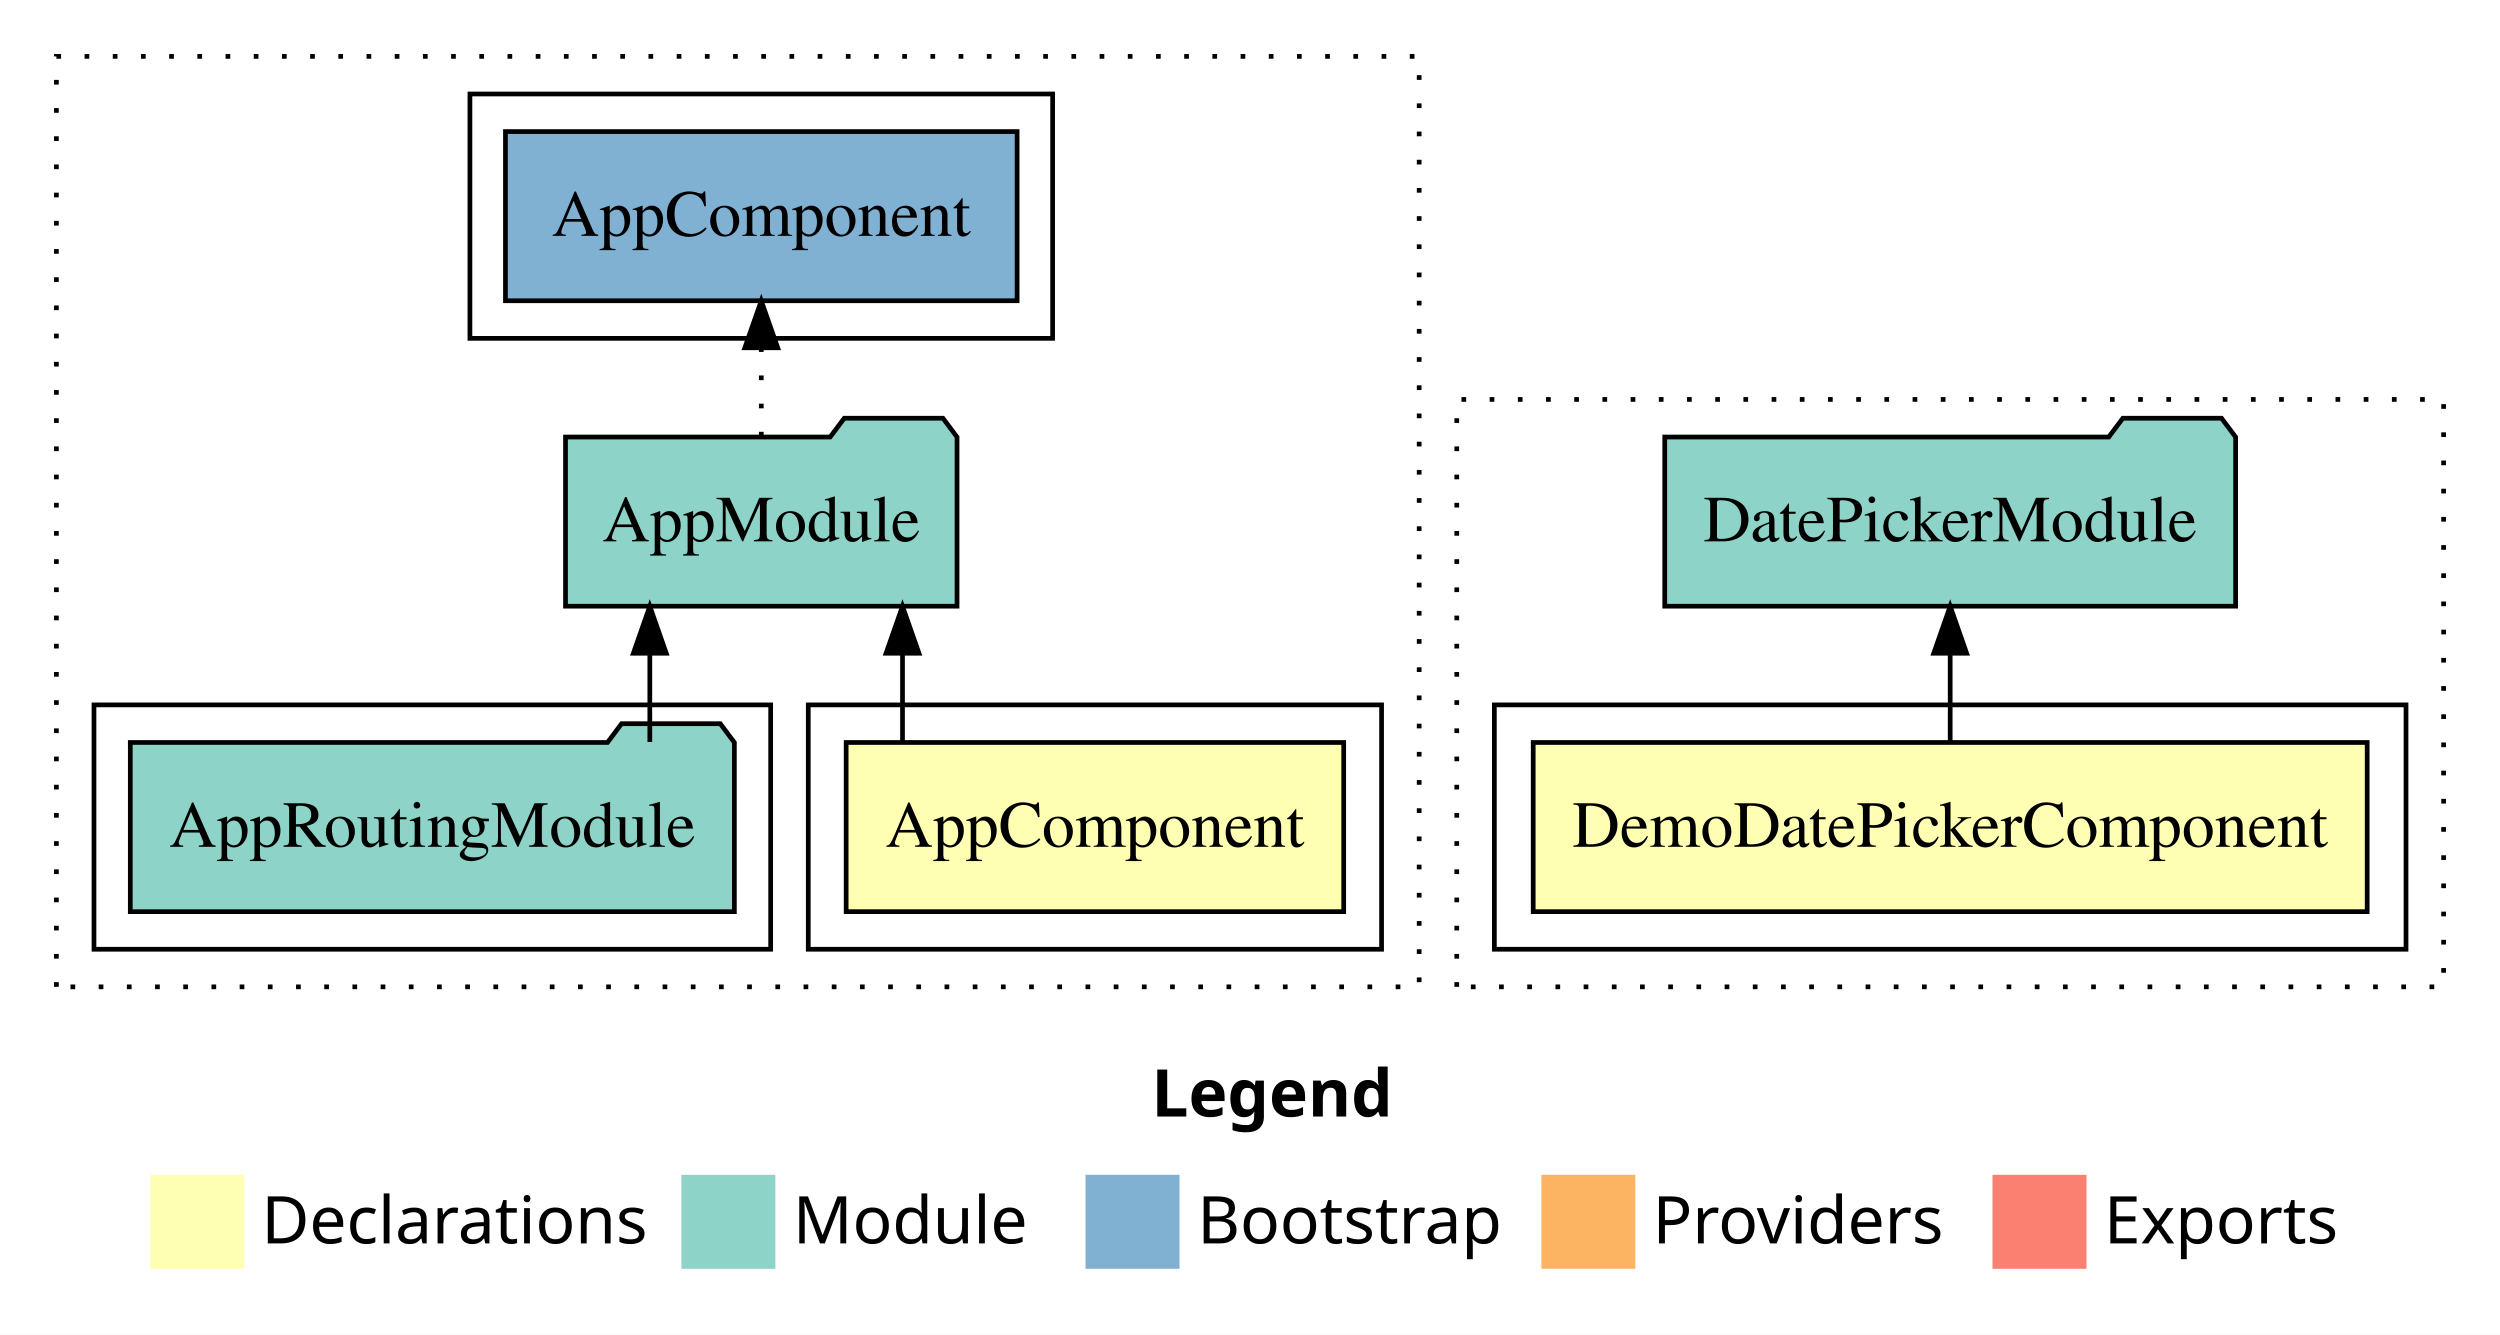
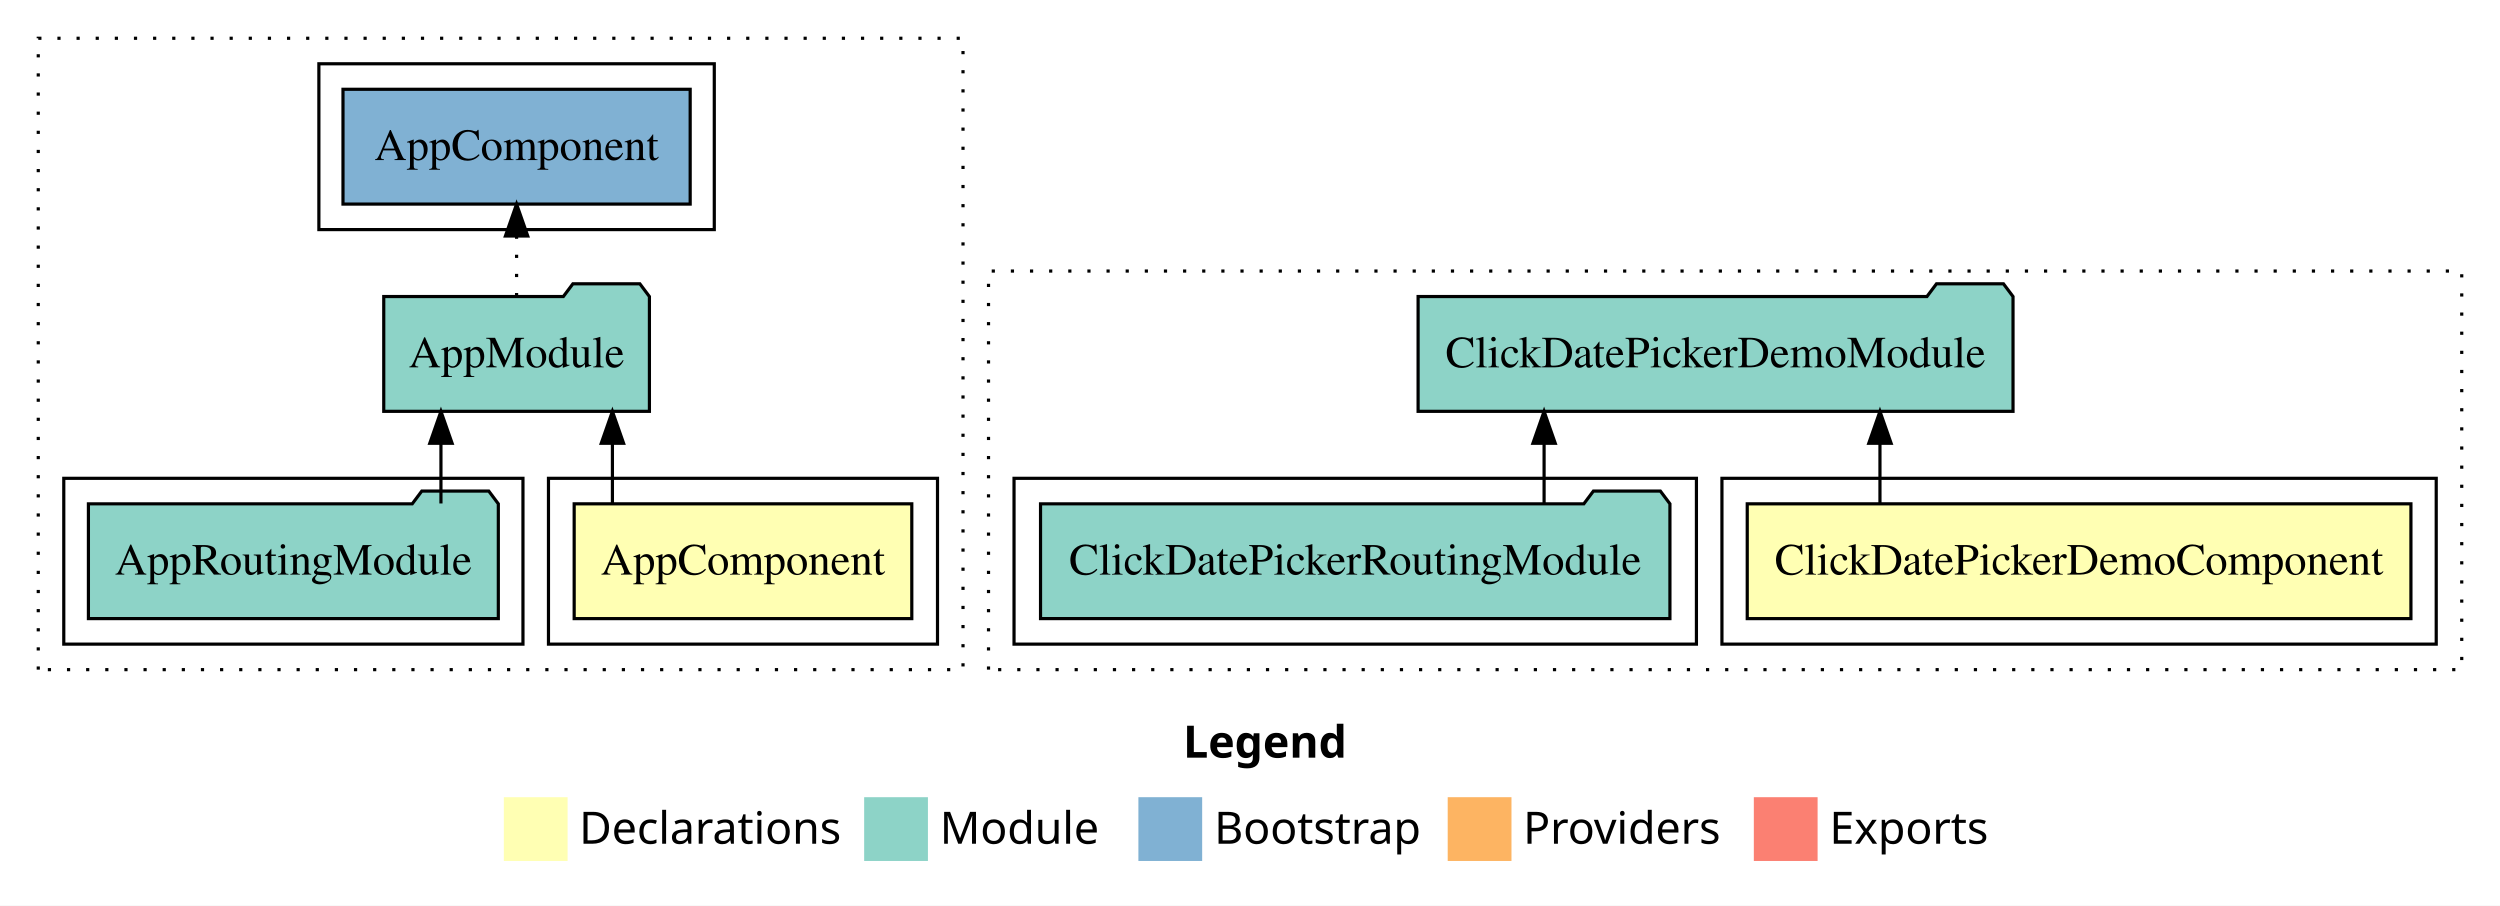
- <svg xmlns="http://www.w3.org/2000/svg" width="532pt" height="284pt" viewBox="0.00 0.00 532.00 284.00">
+ <svg xmlns="http://www.w3.org/2000/svg" width="784pt" height="284pt" viewBox="0.00 0.00 784.00 284.00">
  <g id="graph0" class="graph" transform="scale(1 1) rotate(0) translate(4 280)">
-     <polygon fill="#ffffff" stroke="transparent" points="-4,4 -4,-280 528,-280 528,4 -4,4" />
-     <text text-anchor="start" x="241.009" y="-42.4" font-family="sans-serif" font-weight="bold" font-size="14.00" fill="#000000">Legend</text>
-     <polygon fill="#ffffb3" stroke="transparent" points="28,-10 28,-30 48,-30 48,-10 28,-10" />
-     <text text-anchor="start" x="51.629" y="-15.4" font-family="sans-serif" font-size="14.00" fill="#000000">  Declarations</text>
-     <polygon fill="#8dd3c7" stroke="transparent" points="141,-10 141,-30 161,-30 161,-10 141,-10" />
-     <text text-anchor="start" x="164.725" y="-15.4" font-family="sans-serif" font-size="14.00" fill="#000000">  Module</text>
-     <polygon fill="#80b1d3" stroke="transparent" points="227,-10 227,-30 247,-30 247,-10 227,-10" />
-     <text text-anchor="start" x="250.781" y="-15.4" font-family="sans-serif" font-size="14.00" fill="#000000">  Bootstrap</text>
-     <polygon fill="#fdb462" stroke="transparent" points="324,-10 324,-30 344,-30 344,-10 324,-10" />
-     <text text-anchor="start" x="347.673" y="-15.4" font-family="sans-serif" font-size="14.00" fill="#000000">  Providers</text>
-     <polygon fill="#fb8072" stroke="transparent" points="420,-10 420,-30 440,-30 440,-10 420,-10" />
-     <text text-anchor="start" x="443.726" y="-15.4" font-family="sans-serif" font-size="14.00" fill="#000000">  Exports</text>
+     <polygon fill="#ffffff" stroke="transparent" points="-4,4 -4,-280 780,-280 780,4 -4,4" />
+     <text text-anchor="start" x="367.009" y="-42.4" font-family="sans-serif" font-weight="bold" font-size="14.00" fill="#000000">Legend</text>
+     <polygon fill="#ffffb3" stroke="transparent" points="154,-10 154,-30 174,-30 174,-10 154,-10" />
+     <text text-anchor="start" x="177.629" y="-15.4" font-family="sans-serif" font-size="14.00" fill="#000000">  Declarations</text>
+     <polygon fill="#8dd3c7" stroke="transparent" points="267,-10 267,-30 287,-30 287,-10 267,-10" />
+     <text text-anchor="start" x="290.725" y="-15.4" font-family="sans-serif" font-size="14.00" fill="#000000">  Module</text>
+     <polygon fill="#80b1d3" stroke="transparent" points="353,-10 353,-30 373,-30 373,-10 353,-10" />
+     <text text-anchor="start" x="376.781" y="-15.4" font-family="sans-serif" font-size="14.00" fill="#000000">  Bootstrap</text>
+     <polygon fill="#fdb462" stroke="transparent" points="450,-10 450,-30 470,-30 470,-10 450,-10" />
+     <text text-anchor="start" x="473.673" y="-15.4" font-family="sans-serif" font-size="14.00" fill="#000000">  Providers</text>
+     <polygon fill="#fb8072" stroke="transparent" points="546,-10 546,-30 566,-30 566,-10 546,-10" />
+     <text text-anchor="start" x="569.726" y="-15.4" font-family="sans-serif" font-size="14.00" fill="#000000">  Exports</text>
    <g id="clust1" class="cluster">
      <polygon fill="none" stroke="#000000" stroke-dasharray="1,5" points="8,-70 8,-268 298,-268 298,-70 8,-70" />
    </g>
    <g id="clust2" class="cluster">
      <polygon fill="none" stroke="#000000" points="168,-78 168,-130 290,-130 290,-78 168,-78" />
    </g>
    <g id="clust4" class="cluster">
      <polygon fill="none" stroke="#000000" points="16,-78 16,-130 160,-130 160,-78 16,-78" />
    </g>
    <g id="clust6" class="cluster">
      <polygon fill="none" stroke="#000000" points="96,-208 96,-260 220,-260 220,-208 96,-208" />
    </g>
    <g id="clust14" class="cluster">
-       <polygon fill="none" stroke="#000000" stroke-dasharray="1,5" points="306,-70 306,-195 516,-195 516,-70 306,-70" />
+       <polygon fill="none" stroke="#000000" stroke-dasharray="1,5" points="306,-70 306,-195 768,-195 768,-70 306,-70" />
    </g>
    <g id="clust15" class="cluster">
-       <polygon fill="none" stroke="#000000" points="314,-78 314,-130 508,-130 508,-78 314,-78" />
+       <polygon fill="none" stroke="#000000" points="536,-78 536,-130 760,-130 760,-78 536,-78" />
+     </g>
+     <g id="clust17" class="cluster">
+       <polygon fill="none" stroke="#000000" points="314,-78 314,-130 528,-130 528,-78 314,-78" />
    </g>
    <g id="node1" class="node">
      <polygon fill="#ffffb3" stroke="#000000" points="281.94,-122 176.06,-122 176.06,-86 281.94,-86 281.94,-122" />
      <text text-anchor="middle" x="229" y="-99.8" font-family="Times,serif" font-size="14.00" fill="#000000">AppComponent</text>
    </g>
    <g id="node2" class="node">
      <polygon fill="#8dd3c7" stroke="#000000" points="199.657,-187 196.657,-191 175.657,-191 172.657,-187 116.343,-187 116.343,-151 199.657,-151 199.657,-187" />
      <text text-anchor="middle" x="158" y="-164.8" font-family="Times,serif" font-size="14.00" fill="#000000">AppModule</text>
    </g>
    <g id="edge1" class="edge">
      <path fill="none" stroke="#000000" d="M188.054,-122.106C188.054,-122.106 188.054,-140.991 188.054,-140.991" />
      <polygon fill="#000000" stroke="#000000" points="184.554,-140.991 188.054,-150.991 191.554,-140.991 184.554,-140.991" />
    </g>
    <g id="node4" class="node">
      <polygon fill="#80b1d3" stroke="#000000" points="212.439,-252 103.561,-252 103.561,-216 212.439,-216 212.439,-252" />
      <text text-anchor="middle" x="158" y="-229.8" font-family="Times,serif" font-size="14.00" fill="#000000">AppComponent </text>
    </g>
    <g id="edge3" class="edge">
      <path fill="none" stroke="#000000" stroke-dasharray="1,5" d="M158,-187.106C158,-187.106 158,-205.991 158,-205.991" />
      <polygon fill="#000000" stroke="#000000" points="154.5,-205.991 158,-215.991 161.5,-205.991 154.5,-205.991" />
    </g>
    <g id="node3" class="node">
      <polygon fill="#8dd3c7" stroke="#000000" points="152.274,-122 149.274,-126 128.274,-126 125.274,-122 23.726,-122 23.726,-86 152.274,-86 152.274,-122" />
      <text text-anchor="middle" x="88" y="-99.8" font-family="Times,serif" font-size="14.00" fill="#000000">AppRoutingModule</text>
    </g>
    <g id="edge2" class="edge">
      <path fill="none" stroke="#000000" d="M134.28,-122.106C134.28,-122.106 134.28,-140.991 134.28,-140.991" />
      <polygon fill="#000000" stroke="#000000" points="130.78,-140.991 134.28,-150.991 137.78,-140.991 130.78,-140.991" />
    </g>
    <g id="node5" class="node">
-       <polygon fill="#ffffb3" stroke="#000000" points="499.734,-122 322.266,-122 322.266,-86 499.734,-86 499.734,-122" />
-       <text text-anchor="middle" x="411" y="-99.8" font-family="Times,serif" font-size="14.00" fill="#000000">DemoDatePickerComponent</text>
+       <polygon fill="#ffffb3" stroke="#000000" points="752.066,-122 543.934,-122 543.934,-86 752.066,-86 752.066,-122" />
+       <text text-anchor="middle" x="648" y="-99.8" font-family="Times,serif" font-size="14.00" fill="#000000">ClickDatePickerDemoComponent</text>
    </g>
    <g id="node6" class="node">
-       <polygon fill="#8dd3c7" stroke="#000000" points="471.74,-187 468.74,-191 447.74,-191 444.74,-187 350.26,-187 350.26,-151 471.74,-151 471.74,-187" />
-       <text text-anchor="middle" x="411" y="-164.8" font-family="Times,serif" font-size="14.00" fill="#000000">DatePickerModule</text>
+       <polygon fill="#8dd3c7" stroke="#000000" points="627.284,-187 624.284,-191 603.284,-191 600.284,-187 440.716,-187 440.716,-151 627.284,-151 627.284,-187" />
+       <text text-anchor="middle" x="534" y="-164.8" font-family="Times,serif" font-size="14.00" fill="#000000">ClickDatePickerDemoModule</text>
    </g>
    <g id="edge4" class="edge">
-       <path fill="none" stroke="#000000" d="M411,-122.106C411,-122.106 411,-140.991 411,-140.991" />
-       <polygon fill="#000000" stroke="#000000" points="407.5,-140.991 411,-150.991 414.5,-140.991 407.5,-140.991" />
+       <path fill="none" stroke="#000000" d="M585.554,-122.106C585.554,-122.106 585.554,-140.991 585.554,-140.991" />
+       <polygon fill="#000000" stroke="#000000" points="582.054,-140.991 585.554,-150.991 589.054,-140.991 582.054,-140.991" />
+     </g>
+     <g id="node7" class="node">
+       <polygon fill="#8dd3c7" stroke="#000000" points="519.689,-122 516.689,-126 495.69,-126 492.69,-122 322.31,-122 322.31,-86 519.689,-86 519.689,-122" />
+       <text text-anchor="middle" x="421" y="-99.8" font-family="Times,serif" font-size="14.00" fill="#000000">ClickDatePickerRoutingModule</text>
+     </g>
+     <g id="edge5" class="edge">
+       <path fill="none" stroke="#000000" d="M480.226,-122.106C480.226,-122.106 480.226,-140.991 480.226,-140.991" />
+       <polygon fill="#000000" stroke="#000000" points="476.727,-140.991 480.226,-150.991 483.727,-140.991 476.727,-140.991" />
    </g>
  </g>
</svg>
